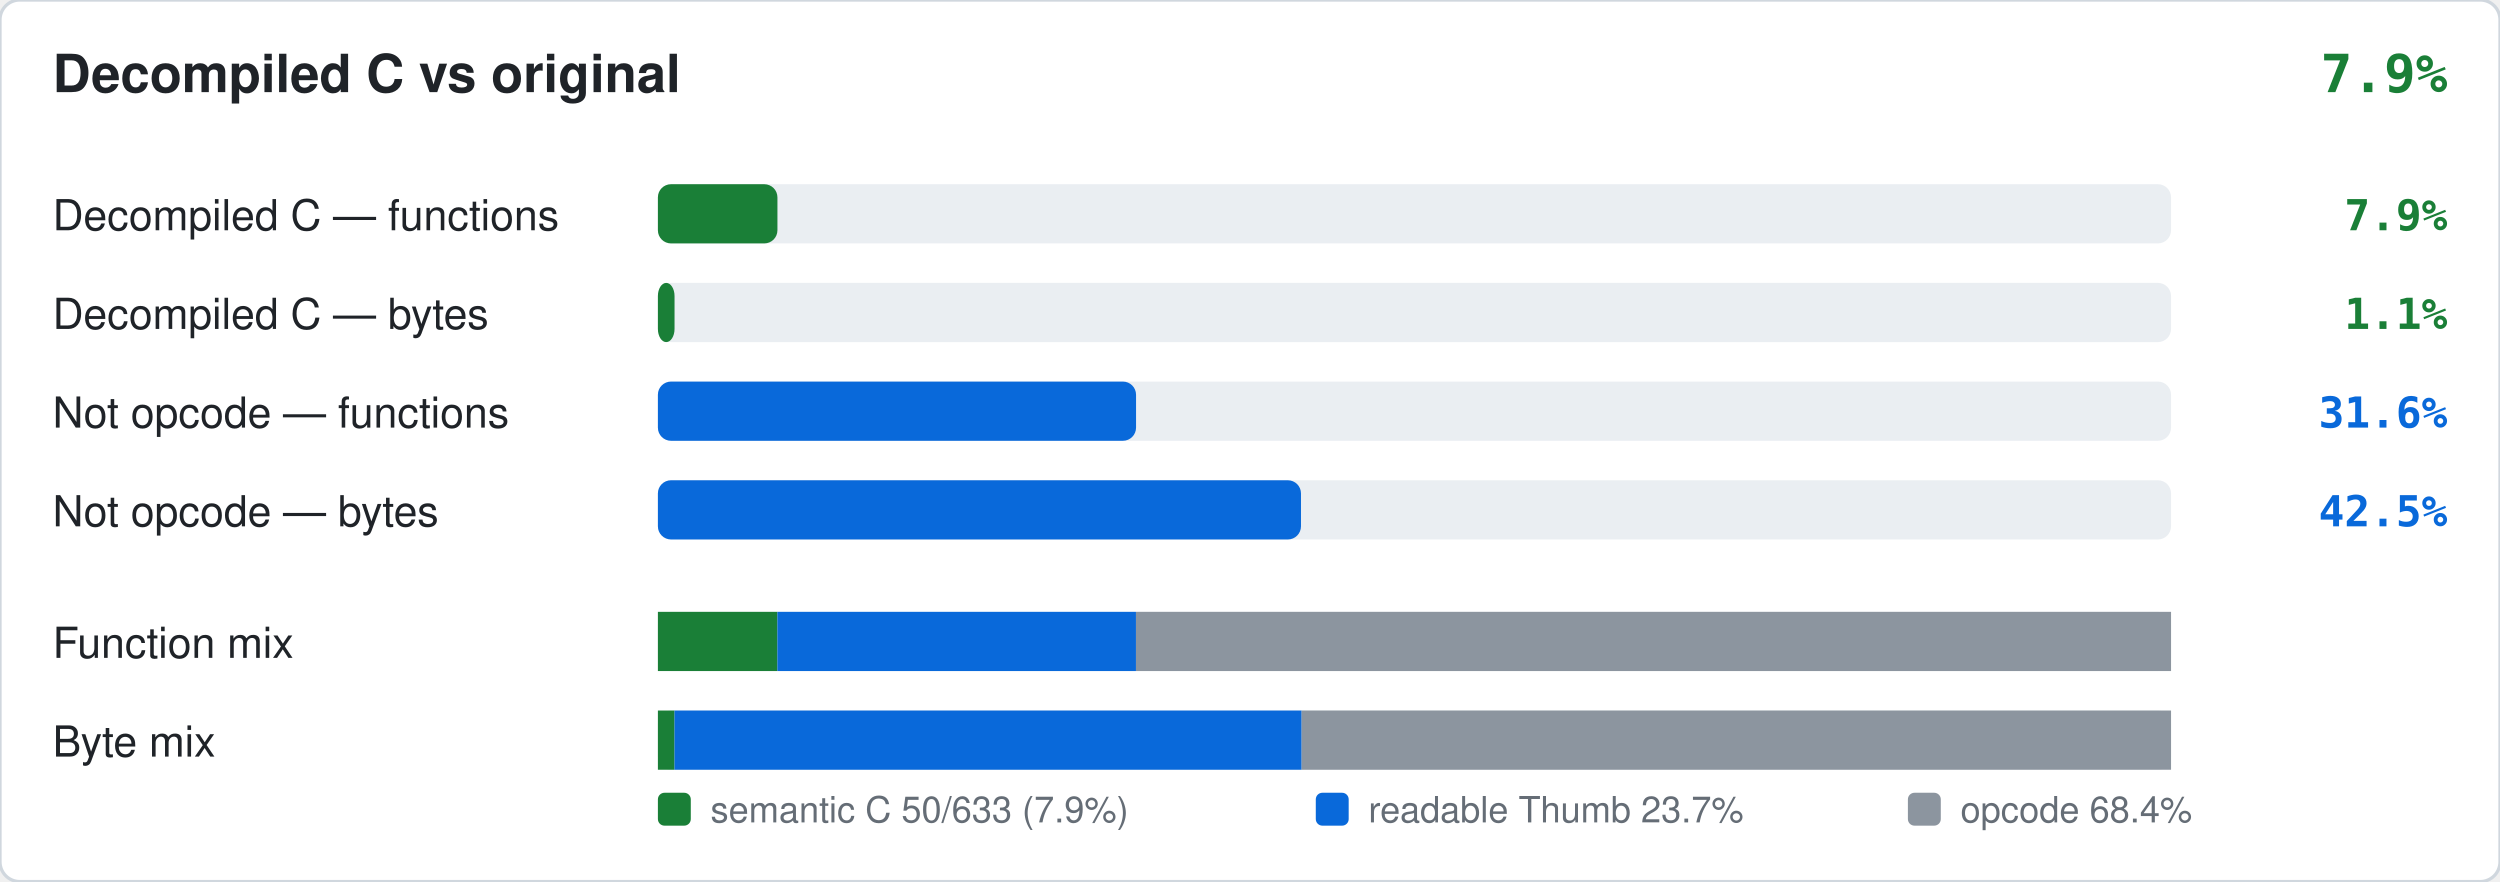
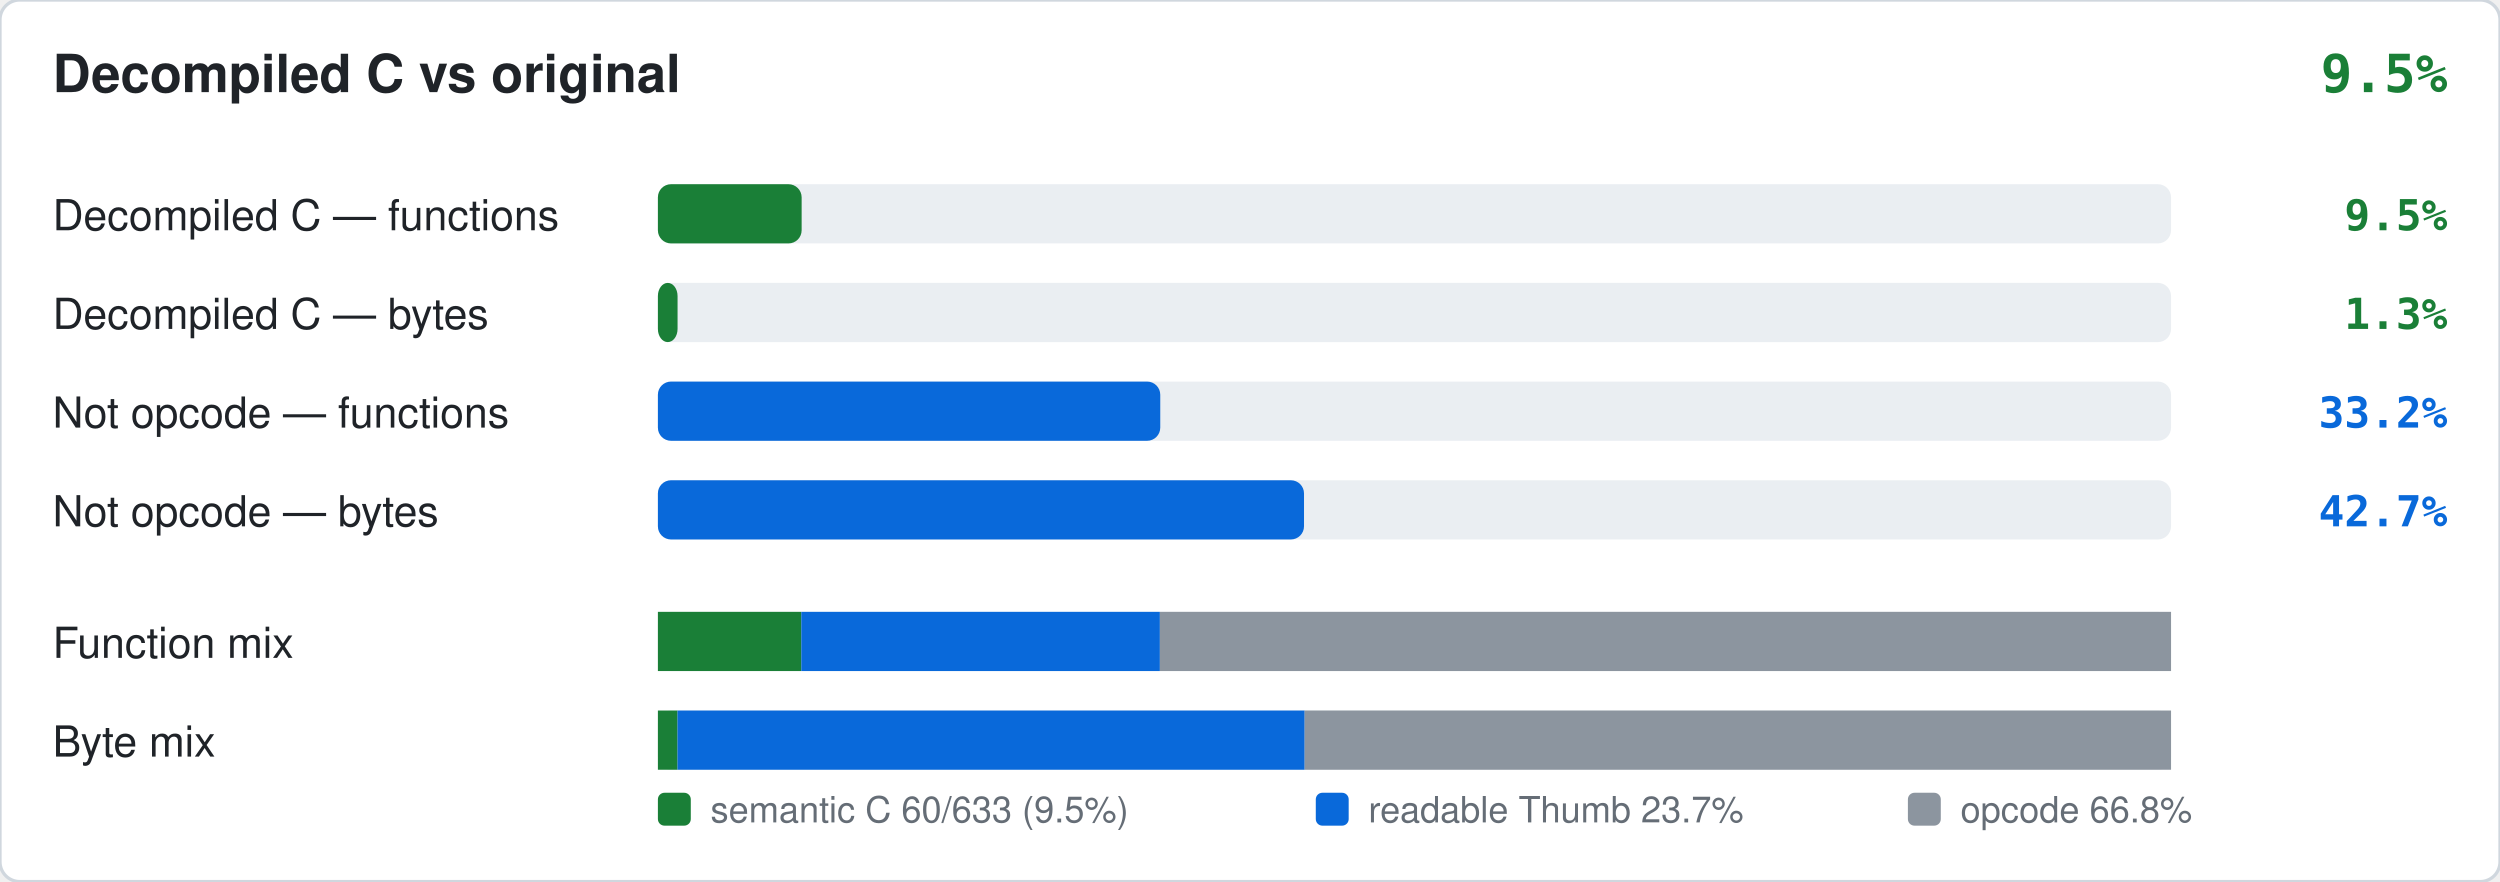
- <svg xmlns="http://www.w3.org/2000/svg" width="760" height="268" viewBox="0 0 760 268" role="img" aria-label="Decompiled C 7.9% functions, 1.1% bytes (50/633, 992/90,272)">
+ <svg xmlns="http://www.w3.org/2000/svg" width="760" height="268" viewBox="0 0 760 268" role="img" aria-label="Decompiled C 9.5% functions, 1.3% bytes (60/633, 1,172/90,272)">
  <rect width="760" height="268" rx="6" fill="#ffffff" stroke="#d0d7de" />
  <text x="16" y="28" font-family="-apple-system,BlinkMacSystemFont,Segoe UI,Helvetica,Arial,sans-serif" font-size="16" font-weight="600" fill="#1f2328">Decompiled C vs original</text>
-   <text x="744" y="28" text-anchor="end" font-family="ui-monospace,SFMono-Regular,Menlo,Consolas,monospace" font-size="16" font-weight="700" fill="#1a7f37">7.9%</text>
+   <text x="744" y="28" text-anchor="end" font-family="ui-monospace,SFMono-Regular,Menlo,Consolas,monospace" font-size="16" font-weight="700" fill="#1a7f37">9.5%</text>
  <text x="16" y="70" font-family="-apple-system,BlinkMacSystemFont,Segoe UI,Helvetica,Arial,sans-serif" font-size="13" fill="#1f2328">Decompiled C — functions</text>
  <rect x="200.00" y="56.00" width="460.00" height="18.00" rx="4" fill="#eaeef2" />
-   <rect x="200.00" y="56.00" width="36.34" height="18.00" rx="4" fill="#1a7f37" />
-   <text x="744" y="70" text-anchor="end" font-family="ui-monospace,SFMono-Regular,Menlo,Consolas,monospace" font-size="13" font-weight="700" fill="#1a7f37">7.9%</text>
+   <rect x="200.00" y="56.00" width="43.70" height="18.00" rx="4" fill="#1a7f37" />
+   <text x="744" y="70" text-anchor="end" font-family="ui-monospace,SFMono-Regular,Menlo,Consolas,monospace" font-size="13" font-weight="700" fill="#1a7f37">9.5%</text>
  <text x="16" y="100" font-family="-apple-system,BlinkMacSystemFont,Segoe UI,Helvetica,Arial,sans-serif" font-size="13" fill="#1f2328">Decompiled C — bytes</text>
  <rect x="200.00" y="86.00" width="460.00" height="18.00" rx="4" fill="#eaeef2" />
-   <rect x="200.00" y="86.00" width="5.06" height="18.00" rx="4" fill="#1a7f37" />
-   <text x="744" y="100" text-anchor="end" font-family="ui-monospace,SFMono-Regular,Menlo,Consolas,monospace" font-size="13" font-weight="700" fill="#1a7f37">1.1%</text>
+   <rect x="200.00" y="86.00" width="5.98" height="18.00" rx="4" fill="#1a7f37" />
+   <text x="744" y="100" text-anchor="end" font-family="ui-monospace,SFMono-Regular,Menlo,Consolas,monospace" font-size="13" font-weight="700" fill="#1a7f37">1.3%</text>
  <text x="16" y="130" font-family="-apple-system,BlinkMacSystemFont,Segoe UI,Helvetica,Arial,sans-serif" font-size="13" fill="#1f2328">Not opcode — functions</text>
  <rect x="200.00" y="116.00" width="460.00" height="18.00" rx="4" fill="#eaeef2" />
-   <rect x="200.00" y="116.00" width="145.36" height="18.00" rx="4" fill="#0969da" />
-   <text x="744" y="130" text-anchor="end" font-family="ui-monospace,SFMono-Regular,Menlo,Consolas,monospace" font-size="13" font-weight="700" fill="#0969da">31.6%</text>
+   <rect x="200.00" y="116.00" width="152.72" height="18.00" rx="4" fill="#0969da" />
+   <text x="744" y="130" text-anchor="end" font-family="ui-monospace,SFMono-Regular,Menlo,Consolas,monospace" font-size="13" font-weight="700" fill="#0969da">33.2%</text>
  <text x="16" y="160" font-family="-apple-system,BlinkMacSystemFont,Segoe UI,Helvetica,Arial,sans-serif" font-size="13" fill="#1f2328">Not opcode — bytes</text>
  <rect x="200.00" y="146.00" width="460.00" height="18.00" rx="4" fill="#eaeef2" />
-   <rect x="200.00" y="146.00" width="195.50" height="18.00" rx="4" fill="#0969da" />
-   <text x="744" y="160" text-anchor="end" font-family="ui-monospace,SFMono-Regular,Menlo,Consolas,monospace" font-size="13" font-weight="700" fill="#0969da">42.5%</text>
+   <rect x="200.00" y="146.00" width="196.42" height="18.00" rx="4" fill="#0969da" />
+   <text x="744" y="160" text-anchor="end" font-family="ui-monospace,SFMono-Regular,Menlo,Consolas,monospace" font-size="13" font-weight="700" fill="#0969da">42.7%</text>
  <text x="16" y="200" font-family="-apple-system,BlinkMacSystemFont,Segoe UI,Helvetica,Arial,sans-serif" font-size="13" fill="#1f2328">Function mix</text>
  <rect x="200.00" y="186.00" width="460.00" height="18.00" rx="4" fill="#eaeef2" />
-   <rect x="200.00" y="186.00" width="36.33" height="18.00" fill="#1a7f37" />
-   <rect x="236.33" y="186.00" width="109.00" height="18.00" fill="#0969da" />
-   <rect x="345.34" y="186.00" width="314.66" height="18.00" fill="#8c959f" />
+   <rect x="200.00" y="186.00" width="43.60" height="18.00" fill="#1a7f37" />
+   <rect x="243.60" y="186.00" width="109.00" height="18.00" fill="#0969da" />
+   <rect x="352.61" y="186.00" width="307.39" height="18.00" fill="#8c959f" />
  <text x="16" y="230" font-family="-apple-system,BlinkMacSystemFont,Segoe UI,Helvetica,Arial,sans-serif" font-size="13" fill="#1f2328">Byte mix</text>
  <rect x="200.00" y="216.00" width="460.00" height="18.00" rx="4" fill="#eaeef2" />
-   <rect x="200.00" y="216.00" width="5.05" height="18.00" fill="#1a7f37" />
-   <rect x="205.05" y="216.00" width="190.65" height="18.00" fill="#0969da" />
-   <rect x="395.71" y="216.00" width="264.29" height="18.00" fill="#8c959f" />
+   <rect x="200.00" y="216.00" width="5.97" height="18.00" fill="#1a7f37" />
+   <rect x="205.97" y="216.00" width="190.65" height="18.00" fill="#0969da" />
+   <rect x="396.62" y="216.00" width="263.38" height="18.00" fill="#8c959f" />
  <rect x="200" y="241" width="10" height="10" rx="2" fill="#1a7f37" />
-   <text x="216" y="250" font-family="-apple-system,BlinkMacSystemFont,Segoe UI,Helvetica,Arial,sans-serif" font-size="11" fill="#656d76">semantic C 50/633 (7.9%)</text>
+   <text x="216" y="250" font-family="-apple-system,BlinkMacSystemFont,Segoe UI,Helvetica,Arial,sans-serif" font-size="11" fill="#656d76">semantic C 60/633 (9.5%)</text>
  <rect x="400" y="241" width="10" height="10" rx="2" fill="#0969da" />
  <text x="416" y="250" font-family="-apple-system,BlinkMacSystemFont,Segoe UI,Helvetica,Arial,sans-serif" font-size="11" fill="#656d76">readable Thumb 23.7%</text>
  <rect x="580" y="241" width="10" height="10" rx="2" fill="#8c959f" />
-   <text x="596" y="250" font-family="-apple-system,BlinkMacSystemFont,Segoe UI,Helvetica,Arial,sans-serif" font-size="11" fill="#656d76">opcode 68.4%</text>
+   <text x="596" y="250" font-family="-apple-system,BlinkMacSystemFont,Segoe UI,Helvetica,Arial,sans-serif" font-size="11" fill="#656d76">opcode 66.8%</text>
</svg>
